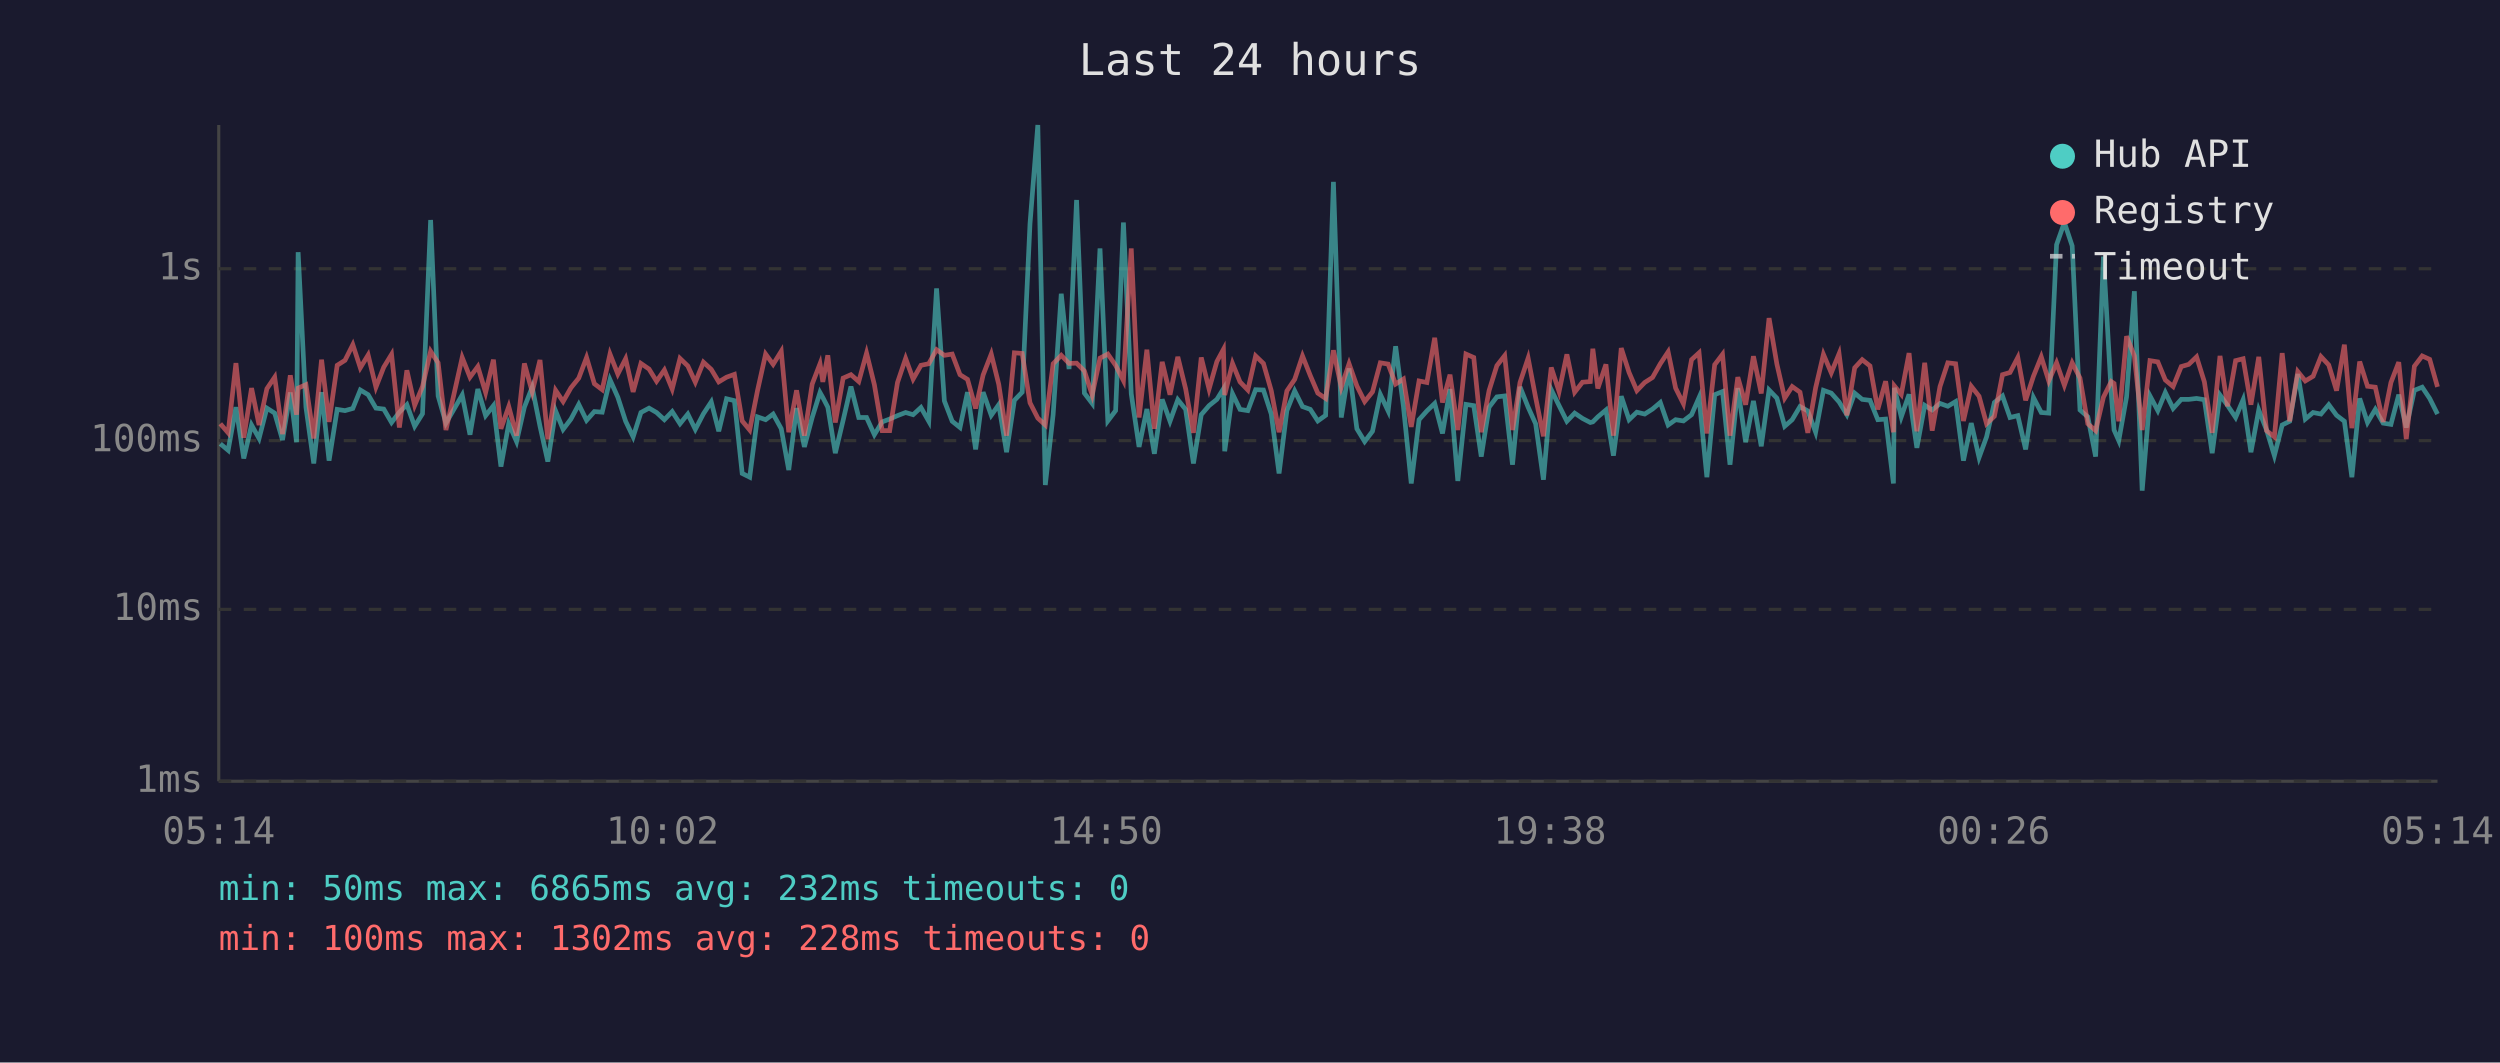
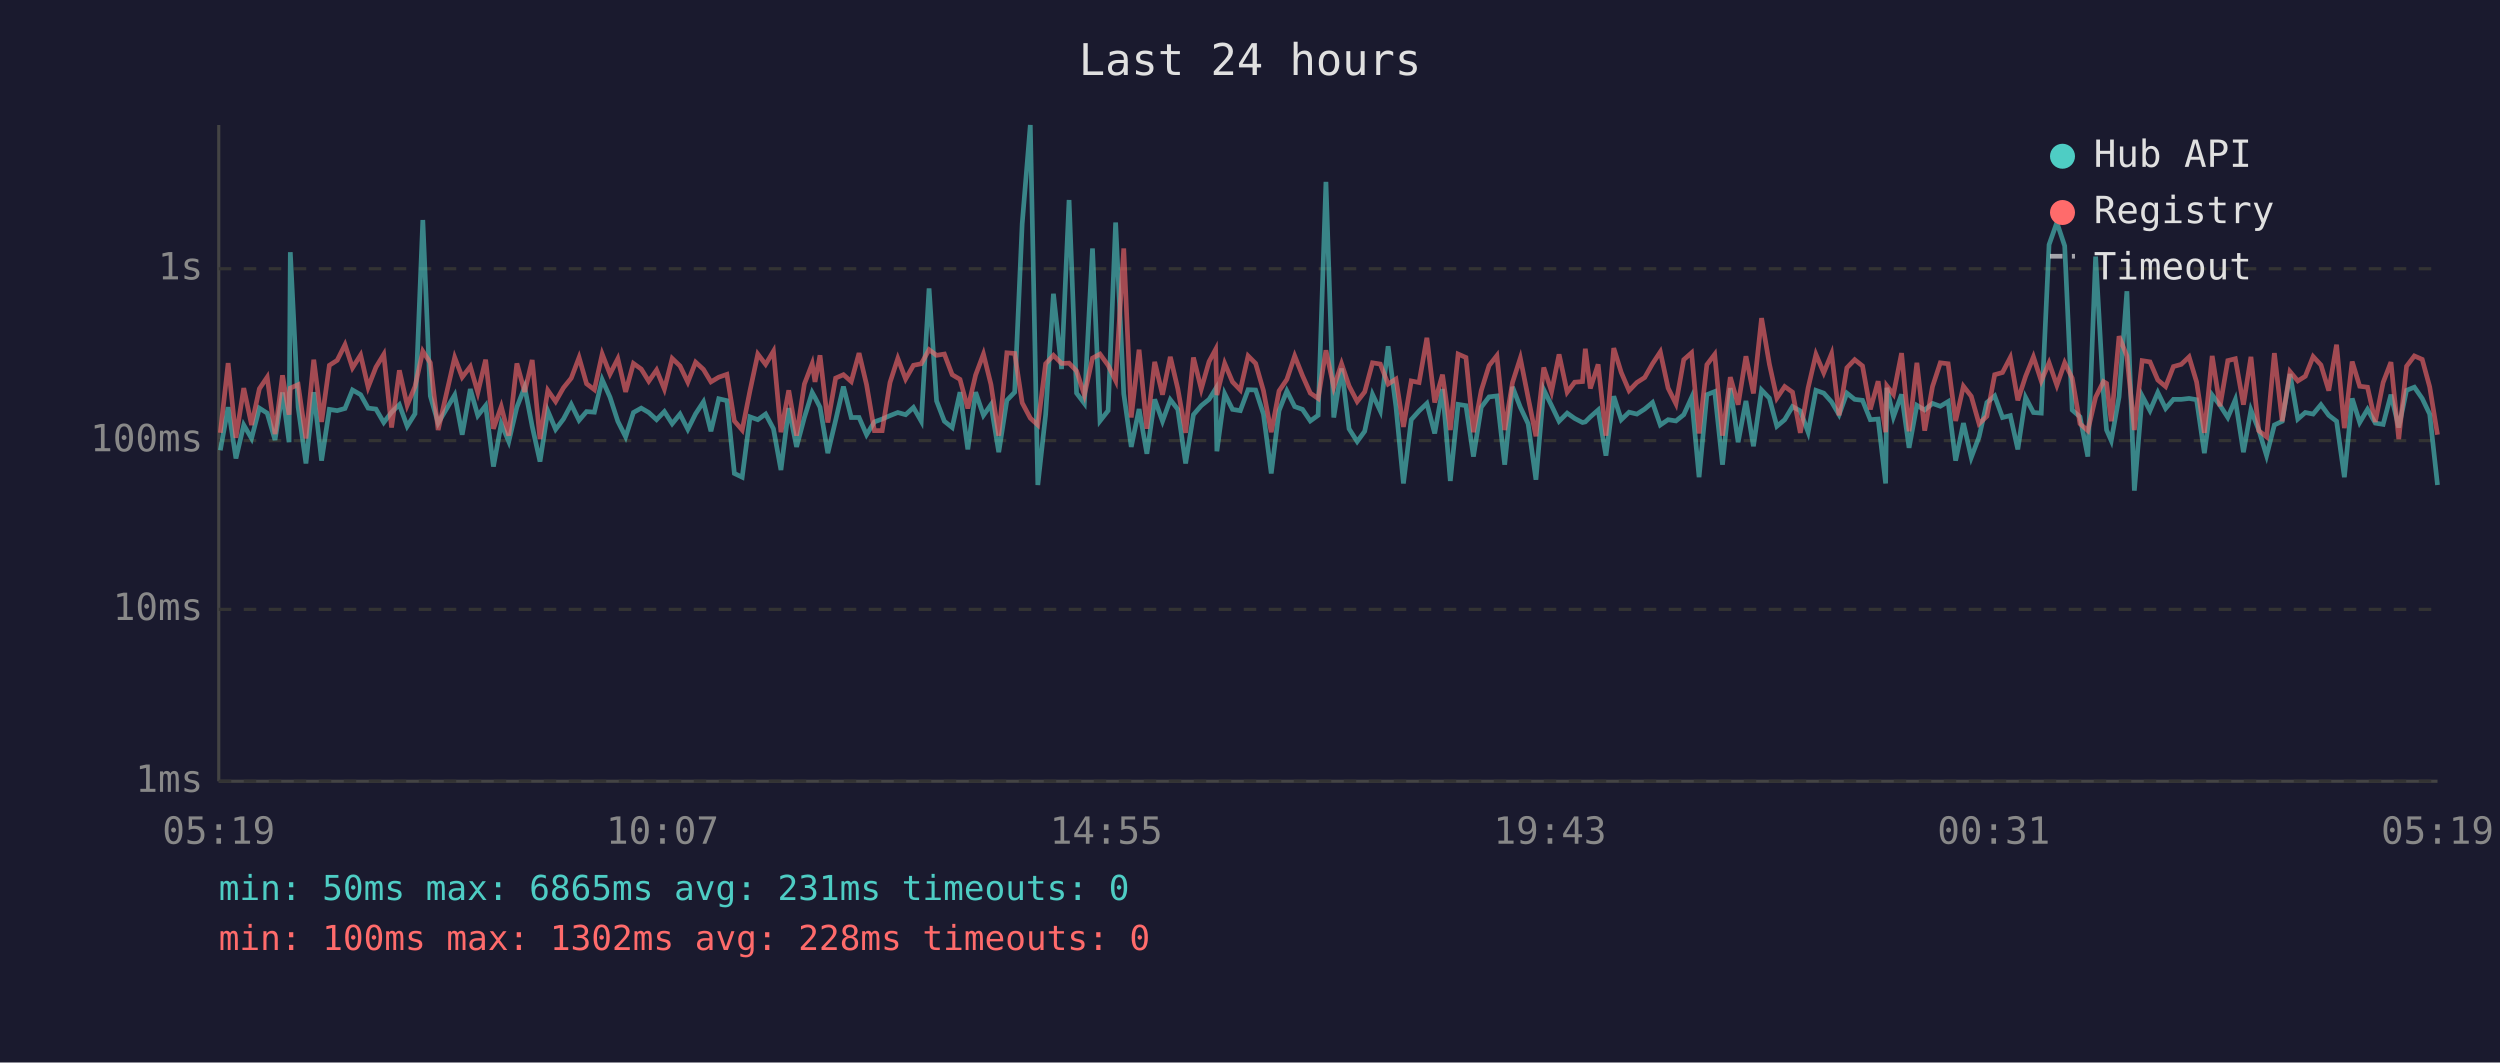
<svg xmlns="http://www.w3.org/2000/svg" viewBox="0 0 800 340" font-family="monospace" font-size="12">
  <rect width="800" height="340" fill="#1a1a2e" />
  <text x="400" y="24" fill="#e0e0e0" font-size="14" text-anchor="middle">Last 24 hours</text>
  <line x1="70" y1="40" x2="70" y2="250" stroke="#444" stroke-width="1" />
  <line x1="70" y1="250" x2="780" y2="250" stroke="#444" stroke-width="1" />
  <line x1="70" y1="250" x2="780" y2="250" stroke="#333" stroke-width="1" stroke-dasharray="4" />
  <text x="65" y="250" fill="#888" text-anchor="end" dominant-baseline="middle">1ms</text>
  <line x1="70" y1="195" x2="780" y2="195" stroke="#333" stroke-width="1" stroke-dasharray="4" />
  <text x="65" y="195" fill="#888" text-anchor="end" dominant-baseline="middle">10ms</text>
  <line x1="70" y1="141" x2="780" y2="141" stroke="#333" stroke-width="1" stroke-dasharray="4" />
  <text x="65" y="141" fill="#888" text-anchor="end" dominant-baseline="middle">100ms</text>
  <line x1="70" y1="86" x2="780" y2="86" stroke="#333" stroke-width="1" stroke-dasharray="4" />
  <text x="65" y="86" fill="#888" text-anchor="end" dominant-baseline="middle">1s</text>
-   <text x="70" y="270" fill="#888" text-anchor="middle">05:14</text>
-   <text x="212" y="270" fill="#888" text-anchor="middle">10:02</text>
-   <text x="354" y="270" fill="#888" text-anchor="middle">14:50</text>
-   <text x="496" y="270" fill="#888" text-anchor="middle">19:38</text>
-   <text x="638" y="270" fill="#888" text-anchor="middle">00:26</text>
-   <text x="780" y="270" fill="#888" text-anchor="middle">05:14</text>
-   <polyline points="70.5,142.0 73.0,144.1 75.5,130.3 78.0,146.7 80.5,136.0 82.9,140.3 85.4,130.6 87.9,132.2 90.4,140.8 92.9,125.6 94.9,141.5 95.4,80.7 97.9,130.3 100.4,148.3 102.9,125.5 105.3,147.4 107.9,131.0 110.4,131.4 112.9,130.7 115.3,124.8 117.8,126.3 120.3,130.6 122.8,130.9 125.3,135.2 127.8,131.9 130.2,129.5 132.7,136.4 135.2,132.4 137.8,70.4 140.2,126.7 142.7,135.4 147.9,126.4 150.4,139.1 152.9,124.5 155.4,133.0 157.9,129.8 160.3,149.3 162.8,135.6 165.3,141.3 167.8,130.3 170.3,123.9 172.8,136.4 175.3,147.7 177.8,131.5 180.2,137.4 182.7,134.1 185.2,129.4 187.7,134.5 190.2,131.7 192.7,131.9 195.2,121.5 197.7,127.1 200.2,134.8 202.6,139.8 205.1,132.0 207.7,130.6 210.1,132.0 212.6,134.3 215.1,131.7 217.6,135.6 220.1,132.5 222.5,137.4 225.1,132.4 227.6,128.6 230.0,138.0 232.5,127.6 235.0,128.2 237.5,151.5 239.9,152.7 242.4,133.4 245.0,134.3 247.4,132.5 250.0,137.2 252.4,150.4 254.9,130.6 257.4,143.0 259.9,133.6 262.4,125.6 263.3,127.2 264.9,130.3 267.3,145.0 269.8,134.5 272.3,123.7 274.8,133.6 277.3,133.6 279.8,139.1 282.3,135.0 284.7,134.1 287.2,133.0 289.8,132.0 292.2,132.7 294.7,130.4 297.2,134.8 299.7,92.3 302.2,128.3 304.7,134.8 307.2,136.8 309.6,125.5 312.2,143.8 314.6,125.5 317.2,132.9 319.6,129.5 322.1,144.7 324.6,128.1 327.1,125.5 329.6,71.6 332.1,40.0 334.5,155.2 337.0,132.7 339.6,94.0 342.1,118.1 344.5,64.0 347.0,125.8 349.5,129.1 352.0,79.5 354.5,134.7 357.0,131.4 359.5,71.2 362.0,126.0 364.5,143.0 367.0,130.9 369.4,145.2 371.9,127.8 374.4,134.8 376.9,127.9 379.4,131.0 381.9,148.3 384.4,132.7 386.9,129.8 389.4,127.8 391.5,124.4 391.9,144.4 394.4,126.0 396.8,131.0 399.3,131.4 401.8,124.7 404.3,124.8 406.8,132.5 409.3,151.5 411.8,131.4 414.3,125.1 416.8,130.1 419.3,131.0 421.7,134.7 424.2,132.9 426.7,58.2 429.2,133.6 431.7,117.9 434.2,137.2 436.7,141.3 439.2,138.0 441.7,126.2 444.2,131.5 446.6,110.8 449.1,130.1 451.6,154.7 454.1,134.3 456.6,131.5 459.1,129.1 461.6,138.7 464.0,124.5 466.5,153.9 469.1,129.4 471.6,129.8 474.0,146.1 476.5,130.3 479.0,127.0 481.5,126.7 484.0,148.7 486.4,123.8 489.0,130.3 491.4,135.6 493.9,153.5 496.4,124.7 498.9,129.8 501.4,134.8 503.9,132.2 506.4,133.9 508.9,135.2 509.7,135.0 511.3,133.4 513.9,131.2 516.3,145.8 518.8,126.8 521.3,134.3 523.8,131.9 526.3,132.5 528.8,130.9 531.3,128.8 533.8,136.0 536.2,134.3 538.7,134.7 541.3,132.7 543.7,127.2 546.2,152.7 548.7,126.3 551.2,125.3 553.6,148.7 556.1,124.2 558.6,141.5 561.1,128.3 563.6,142.8 566.1,124.8 568.6,127.4 571.1,136.4 573.5,134.3 576.0,130.1 578.5,131.5 581.0,138.3 583.5,124.9 586.0,125.8 588.5,128.6 591.0,132.7 593.5,125.8 595.9,127.8 598.4,128.1 600.9,134.3 603.4,134.1 605.9,154.7 606.2,124.1 608.4,133.4 610.9,126.2 613.4,143.3 615.9,129.7 618.3,131.2 620.8,129.1 623.3,130.0 625.8,128.5 628.3,147.4 630.8,135.4 633.3,146.4 635.7,139.8 638.2,128.8 640.8,126.7 643.2,133.6 645.7,133.0 648.2,143.8 650.7,127.2 653.2,132.0 655.6,132.2 658.1,78.3 660.6,71.2 663.1,78.7 665.6,131.2 668.1,133.4 670.6,146.1 673.1,82.1 675.6,125.9 676.5,137.6 678.0,141.0 680.5,127.0 683.0,93.2 685.5,157.0 688.0,126.7 690.5,131.4 692.9,125.6 695.4,130.7 698.0,127.8 700.4,127.8 702.9,127.5 705.4,127.9 707.9,145.0 710.4,126.4 712.8,129.7 715.4,133.6 717.8,127.9 720.3,144.7 722.8,131.2 725.3,137.6 727.8,145.8 730.3,136.0 732.7,134.8 735.3,119.7 737.7,134.1 740.2,132.0 742.7,132.5 745.2,129.5 747.7,132.9 750.2,134.8 752.6,152.7 755.1,127.5 757.6,135.2 760.1,131.0 762.6,135.4 765.1,135.8 767.6,126.3 770.0,136.8 772.6,124.9 775.1,123.9 777.5,127.5 780.0,132.5" fill="none" stroke="#4ecdc4" stroke-width="1.5" opacity="0.6" />
-   <polyline points="70.5,135.6 73.0,138.5 75.5,116.2 78.0,140.1 80.5,124.2 82.9,136.0 85.4,124.4 87.9,120.7 90.4,138.9 92.9,120.1 94.9,132.7 95.4,124.2 97.9,123.1 100.4,140.3 102.9,115.1 105.3,135.0 107.9,116.9 110.4,115.3 112.9,110.3 115.3,117.7 117.8,113.6 120.3,123.9 122.8,117.5 125.3,113.4 127.8,136.8 130.2,118.5 132.7,129.7 135.2,123.7 137.8,112.4 140.2,116.1 142.7,137.6 147.9,114.4 150.4,120.7 152.9,117.3 155.4,125.6 157.9,115.1 160.3,137.2 162.8,130.1 165.3,139.4 167.8,116.3 170.3,125.4 172.8,115.2 175.3,140.5 177.8,124.9 180.2,128.5 182.7,124.1 185.2,121.0 187.7,114.4 190.2,122.8 192.7,124.7 195.2,113.3 197.7,119.7 200.2,114.8 202.6,125.4 205.1,116.3 207.7,118.1 210.1,122.0 212.6,118.4 215.1,124.5 217.6,114.7 220.1,117.1 222.5,122.3 225.1,115.9 227.6,118.2 230.0,122.2 232.5,120.7 235.0,119.8 237.5,134.7 239.9,137.6 242.4,125.0 245.0,113.3 247.4,116.6 250.0,112.4 252.4,138.3 254.9,124.9 257.4,139.4 259.9,122.9 262.4,116.4 263.3,122.2 264.9,113.7 267.3,135.2 269.8,121.0 272.3,119.9 274.8,122.1 277.3,113.0 279.8,123.1 282.3,137.8 284.7,137.8 287.2,122.4 289.8,114.7 292.2,121.3 294.7,116.9 297.2,116.4 299.7,111.9 302.2,113.7 304.7,113.3 307.2,119.9 309.6,121.4 312.2,130.7 314.6,120.0 317.2,113.3 319.6,123.0 322.1,139.4 324.6,112.9 327.1,113.1 329.6,128.9 332.1,133.8 334.5,136.0 337.0,116.4 339.6,113.7 342.1,116.3 344.5,116.2 347.0,118.7 349.5,126.4 352.0,114.6 354.5,113.3 357.0,116.9 359.5,121.8 362.0,79.5 364.5,133.6 367.0,111.9 369.4,137.2 371.9,115.8 374.4,126.3 376.9,114.2 379.4,124.4 381.9,138.5 384.4,114.4 386.9,124.5 389.4,115.7 391.5,111.8 391.9,126.4 394.4,116.3 396.8,122.2 399.3,124.8 401.8,113.9 404.3,116.3 406.8,125.0 409.3,138.3 411.8,125.1 414.3,121.4 416.8,113.9 419.3,120.2 421.7,125.8 424.2,127.5 426.7,112.1 429.2,123.9 431.7,116.4 434.2,123.5 436.7,128.5 439.2,125.4 441.7,116.1 444.2,116.5 446.6,122.9 449.1,121.3 451.6,136.6 454.1,121.9 456.6,122.4 459.1,108.1 461.6,128.8 464.0,119.9 466.5,137.6 469.1,113.3 471.6,114.4 474.0,138.3 476.5,125.0 479.0,117.0 481.5,113.8 484.0,137.6 486.4,122.4 489.0,114.6 491.4,127.2 493.9,139.6 496.4,117.6 498.9,125.3 501.4,113.4 503.9,125.5 506.4,122.3 508.9,122.1 509.7,111.6 511.3,124.3 513.9,116.6 516.3,139.4 518.8,111.4 521.3,119.2 523.8,125.0 526.3,122.4 528.8,120.8 531.3,116.4 533.8,112.6 536.2,124.2 538.7,129.2 541.3,115.1 543.7,112.9 546.2,138.7 548.7,116.7 551.2,113.4 553.6,139.4 556.1,120.7 558.6,129.5 561.1,114.0 563.6,125.9 566.1,101.8 568.6,116.5 571.1,127.4 573.5,123.7 576.0,125.5 578.5,138.5 581.0,124.1 583.5,113.4 586.0,119.3 588.5,113.2 591.0,132.9 593.5,117.7 595.9,115.1 598.4,117.1 600.9,131.0 603.4,122.0 605.9,138.3 606.2,123.5 608.4,126.2 610.9,113.0 613.4,138.0 615.9,116.1 618.3,137.8 620.8,123.7 623.3,116.1 625.8,116.4 628.3,134.7 630.8,123.6 633.3,126.8 635.7,135.6 638.2,133.2 640.8,119.9 643.2,119.2 645.7,114.4 648.2,128.1 650.7,120.4 653.2,114.2 655.6,121.9 658.1,116.1 660.6,123.3 663.1,116.1 665.6,121.0 668.1,135.6 670.6,137.8 673.1,127.1 675.6,122.1 676.5,122.7 678.0,134.8 680.5,107.6 683.0,113.9 685.5,137.6 688.0,115.4 690.5,115.8 692.9,121.6 695.4,123.7 698.0,117.3 700.4,116.6 702.9,114.2 705.4,122.2 707.9,138.5 710.4,113.9 712.8,130.0 715.4,115.4 717.8,114.8 720.3,129.5 722.8,114.2 725.3,137.8 727.8,139.8 730.3,113.0 732.7,134.8 735.3,118.9 737.7,121.9 740.2,120.4 742.7,114.1 745.2,116.8 747.7,125.0 750.2,110.3 752.6,137.0 755.1,115.7 757.6,123.6 760.1,123.9 762.6,135.0 765.1,122.4 767.6,115.9 770.0,140.5 772.6,117.2 775.1,113.9 777.5,115.0 780.0,123.8" fill="none" stroke="#ff6b6b" stroke-width="1.5" opacity="0.6" />
+   <text x="70" y="270" fill="#888" text-anchor="middle">05:19</text>
+   <text x="212" y="270" fill="#888" text-anchor="middle">10:07</text>
+   <text x="354" y="270" fill="#888" text-anchor="middle">14:55</text>
+   <text x="496" y="270" fill="#888" text-anchor="middle">19:43</text>
+   <text x="638" y="270" fill="#888" text-anchor="middle">00:31</text>
+   <text x="780" y="270" fill="#888" text-anchor="middle">05:19</text>
+   <polyline points="70.5,144.1 73.0,130.3 75.5,146.7 78.0,136.0 80.5,140.3 83.0,130.6 85.5,132.2 88.0,140.8 90.4,125.6 92.5,141.5 92.9,80.7 95.4,130.3 97.9,148.3 100.4,125.5 102.9,147.4 105.4,131.0 107.9,131.4 110.4,130.7 112.8,124.8 115.4,126.3 117.8,130.6 120.3,130.9 122.8,135.2 125.3,131.9 127.8,129.5 130.3,136.4 132.8,132.4 135.3,70.4 137.7,126.7 140.2,135.4 145.5,126.4 147.9,139.1 150.5,124.5 152.9,133.0 155.4,129.8 157.9,149.3 160.4,135.6 162.8,141.3 165.4,130.3 167.9,123.9 170.3,136.4 172.8,147.7 175.3,131.5 177.8,137.4 180.3,134.1 182.8,129.4 185.3,134.5 187.7,131.7 190.2,131.9 192.7,121.5 195.2,127.1 197.7,134.8 200.2,139.8 202.7,132.0 205.2,130.6 207.6,132.0 210.1,134.3 212.6,131.7 215.1,135.6 217.6,132.5 220.1,137.4 222.6,132.4 225.1,128.6 227.5,138.0 230.0,127.6 232.6,128.2 235.0,151.5 237.5,152.7 240.0,133.4 242.5,134.3 245.0,132.5 247.5,137.2 249.9,150.4 252.4,130.6 254.9,143.0 257.4,133.6 259.9,125.6 260.8,127.2 262.4,130.3 264.9,145.0 267.4,134.5 269.9,123.7 272.4,133.6 274.9,133.6 277.3,139.1 279.8,135.0 282.3,134.1 284.8,133.0 287.3,132.0 289.8,132.7 292.3,130.4 294.8,134.8 297.3,92.3 299.7,128.3 302.2,134.8 304.7,136.8 307.2,125.5 309.7,143.8 312.2,125.5 314.7,132.9 317.1,129.5 319.6,144.7 322.2,128.1 324.7,125.5 327.1,71.6 329.7,40.0 332.1,155.2 334.6,132.7 337.1,94.0 339.7,118.1 342.1,64.0 344.5,125.8 347.0,129.1 349.6,79.5 352.0,134.7 354.6,131.4 357.0,71.2 359.6,126.0 362.0,143.0 364.5,130.9 367.0,145.2 369.5,127.8 372.0,134.8 374.5,127.9 376.9,131.0 379.4,148.3 381.9,132.7 384.4,129.8 386.9,127.8 389.0,124.4 389.4,144.4 391.9,126.0 394.4,131.0 396.9,131.4 399.4,124.7 401.8,124.8 404.3,132.5 406.8,151.5 409.3,131.4 411.8,125.1 414.3,130.1 416.8,131.0 419.3,134.7 421.8,132.9 424.3,58.2 426.8,133.6 429.3,117.9 431.7,137.2 434.3,141.3 436.7,138.0 439.2,126.2 441.7,131.5 444.2,110.8 446.7,130.1 449.1,154.7 451.6,134.3 454.1,131.5 456.6,129.1 459.1,138.7 461.6,124.5 464.1,153.9 466.6,129.4 469.1,129.8 471.5,146.1 474.0,130.3 476.5,127.0 479.0,126.7 481.5,148.7 484.0,123.8 486.5,130.3 489.0,135.6 491.5,153.5 494.0,124.7 496.5,129.8 498.9,134.8 501.5,132.2 503.9,133.9 506.4,135.2 507.3,135.0 508.9,133.4 511.4,131.2 513.9,145.8 516.4,126.8 518.8,134.3 521.3,131.9 523.8,132.5 526.3,130.9 528.8,128.8 531.3,136.0 533.8,134.3 536.3,134.7 538.8,132.7 541.3,127.2 543.7,152.7 546.2,126.3 548.7,125.3 551.2,148.7 553.7,124.2 556.2,141.5 558.7,128.3 561.1,142.8 563.7,124.8 566.2,127.4 568.6,136.4 571.1,134.3 573.6,130.1 576.1,131.5 578.6,138.3 581.1,124.9 583.6,125.8 586.1,128.6 588.5,132.7 591.0,125.8 593.5,127.8 596.0,128.1 598.5,134.3 601.0,134.1 603.4,154.7 603.8,124.1 605.9,133.4 608.5,126.2 610.9,143.3 613.4,129.7 615.9,131.2 618.4,129.1 620.9,130.0 623.4,128.5 625.8,147.4 628.3,135.4 630.8,146.4 633.3,139.8 635.8,128.8 638.3,126.7 640.8,133.6 643.3,133.0 645.7,143.8 648.2,127.2 650.7,132.0 653.2,132.2 655.7,78.3 658.2,71.2 660.7,78.7 663.1,131.2 665.6,133.4 668.1,146.1 670.6,82.1 673.1,125.9 674.1,137.6 675.6,141.0 678.1,127.0 680.6,93.2 683.0,157.0 685.5,126.7 688.0,131.4 690.5,125.6 693.0,130.7 695.5,127.8 698.0,127.8 700.5,127.5 702.9,127.9 705.4,145.0 707.9,126.4 710.4,129.7 712.9,133.6 715.3,127.9 717.9,144.7 720.3,131.2 722.8,137.6 725.3,145.8 727.8,136.0 730.3,134.8 732.8,119.7 735.3,134.1 737.7,132.0 740.2,132.5 742.7,129.5 745.2,132.9 747.7,134.8 750.2,152.7 752.7,127.5 755.1,135.2 757.6,131.0 760.1,135.4 762.6,135.8 765.1,126.3 767.6,136.8 770.1,124.9 772.6,123.9 775.1,127.5 777.5,132.5 780.0,155.2" fill="none" stroke="#4ecdc4" stroke-width="1.5" opacity="0.6" />
+   <polyline points="70.5,138.5 73.0,116.2 75.5,140.1 78.0,124.2 80.5,136.0 83.0,124.4 85.5,120.7 88.0,138.9 90.4,120.1 92.5,132.7 92.9,124.2 95.4,123.1 97.9,140.3 100.4,115.1 102.9,135.0 105.4,116.9 107.9,115.3 110.4,110.3 112.8,117.7 115.4,113.6 117.8,123.9 120.3,117.5 122.8,113.4 125.3,136.8 127.8,118.5 130.3,129.7 132.8,123.7 135.3,112.4 137.7,116.1 140.2,137.6 145.5,114.4 147.9,120.7 150.5,117.3 152.9,125.6 155.4,115.1 157.9,137.2 160.4,130.1 162.8,139.4 165.4,116.3 167.9,125.4 170.3,115.2 172.8,140.5 175.3,124.9 177.8,128.5 180.3,124.1 182.8,121.0 185.3,114.4 187.7,122.8 190.2,124.7 192.7,113.3 195.2,119.7 197.7,114.8 200.2,125.4 202.7,116.3 205.2,118.1 207.6,122.0 210.1,118.4 212.6,124.5 215.1,114.7 217.6,117.1 220.1,122.3 222.6,115.9 225.1,118.2 227.5,122.2 230.0,120.7 232.6,119.8 235.0,134.7 237.5,137.6 240.0,125.0 242.5,113.3 245.0,116.6 247.5,112.4 249.9,138.3 252.4,124.9 254.9,139.4 257.4,122.9 259.9,116.4 260.8,122.2 262.4,113.7 264.9,135.2 267.4,121.0 269.9,119.9 272.4,122.1 274.9,113.0 277.3,123.1 279.8,137.8 282.3,137.8 284.8,122.4 287.3,114.7 289.8,121.3 292.3,116.9 294.8,116.4 297.3,111.9 299.7,113.7 302.2,113.3 304.7,119.9 307.2,121.4 309.7,130.7 312.2,120.0 314.7,113.3 317.1,123.0 319.6,139.4 322.2,112.9 324.7,113.1 327.1,128.9 329.7,133.8 332.1,136.0 334.6,116.4 337.1,113.7 339.7,116.3 342.1,116.2 344.5,118.7 347.0,126.4 349.6,114.6 352.0,113.3 354.6,116.9 357.0,121.8 359.6,79.5 362.0,133.6 364.5,111.9 367.0,137.2 369.5,115.8 372.0,126.3 374.5,114.2 376.9,124.4 379.4,138.5 381.9,114.4 384.4,124.5 386.9,115.7 389.0,111.8 389.4,126.4 391.9,116.3 394.4,122.2 396.9,124.8 399.4,113.9 401.8,116.3 404.3,125.0 406.8,138.3 409.3,125.1 411.8,121.4 414.3,113.9 416.8,120.2 419.3,125.8 421.8,127.5 424.3,112.1 426.8,123.9 429.3,116.4 431.7,123.5 434.3,128.5 436.7,125.4 439.2,116.1 441.7,116.5 444.2,122.9 446.7,121.3 449.1,136.6 451.6,121.9 454.1,122.4 456.6,108.1 459.1,128.8 461.6,119.9 464.1,137.6 466.6,113.3 469.1,114.4 471.5,138.3 474.0,125.0 476.5,117.0 479.0,113.8 481.5,137.6 484.0,122.4 486.5,114.6 489.0,127.2 491.5,139.6 494.0,117.6 496.5,125.3 498.9,113.4 501.5,125.5 503.9,122.3 506.4,122.1 507.3,111.6 508.9,124.3 511.4,116.6 513.9,139.4 516.4,111.4 518.8,119.2 521.3,125.0 523.8,122.4 526.3,120.8 528.8,116.4 531.3,112.6 533.8,124.2 536.3,129.2 538.8,115.1 541.3,112.9 543.7,138.7 546.2,116.7 548.7,113.4 551.2,139.4 553.7,120.7 556.2,129.5 558.7,114.0 561.1,125.9 563.7,101.8 566.2,116.5 568.6,127.4 571.1,123.7 573.6,125.5 576.1,138.5 578.6,124.1 581.1,113.4 583.6,119.3 586.1,113.2 588.5,132.9 591.0,117.7 593.5,115.1 596.0,117.1 598.5,131.0 601.0,122.0 603.4,138.3 603.8,123.5 605.9,126.2 608.5,113.0 610.9,138.0 613.4,116.1 615.9,137.8 618.4,123.7 620.9,116.1 623.4,116.4 625.8,134.7 628.3,123.6 630.8,126.8 633.3,135.6 635.8,133.2 638.3,119.9 640.8,119.2 643.3,114.4 645.7,128.1 648.2,120.4 650.7,114.2 653.2,121.9 655.7,116.1 658.2,123.3 660.7,116.1 663.1,121.0 665.6,135.6 668.1,137.8 670.6,127.1 673.1,122.1 674.1,122.7 675.6,134.8 678.1,107.6 680.6,113.9 683.0,137.6 685.5,115.4 688.0,115.8 690.5,121.6 693.0,123.7 695.5,117.3 698.0,116.6 700.5,114.2 702.9,122.2 705.4,138.5 707.9,113.9 710.4,130.0 712.9,115.4 715.3,114.8 717.9,129.5 720.3,114.2 722.8,137.8 725.3,139.8 727.8,113.0 730.3,134.8 732.8,118.9 735.3,121.9 737.7,120.4 740.2,114.1 742.7,116.8 745.2,125.0 747.7,110.3 750.2,137.0 752.7,115.7 755.1,123.6 757.6,123.9 760.1,135.0 762.6,122.4 765.1,115.9 767.6,140.5 770.1,117.2 772.6,113.9 775.1,115.0 777.5,123.8 780.0,139.1" fill="none" stroke="#ff6b6b" stroke-width="1.5" opacity="0.6" />
  <circle cx="660" cy="50" r="4" fill="#4ecdc4" />
  <text x="670" y="50" fill="#e0e0e0" dominant-baseline="middle">Hub API</text>
  <circle cx="660" cy="68" r="4" fill="#ff6b6b" />
  <text x="670" y="68" fill="#e0e0e0" dominant-baseline="middle">Registry</text>
  <line x1="656" y1="82" x2="664" y2="82" stroke="#e0e0e0" stroke-width="1.5" stroke-dasharray="4,3" opacity="0.7" />
  <text x="670" y="86" fill="#e0e0e0" dominant-baseline="middle">Timeout</text>
-   <text x="70" y="288" fill="#4ecdc4" font-size="11">min: 50ms  max: 6865ms  avg: 232ms  timeouts: 0</text>
+   <text x="70" y="288" fill="#4ecdc4" font-size="11">min: 50ms  max: 6865ms  avg: 231ms  timeouts: 0</text>
  <text x="70" y="304" fill="#ff6b6b" font-size="11">min: 100ms  max: 1302ms  avg: 228ms  timeouts: 0</text>
</svg>
